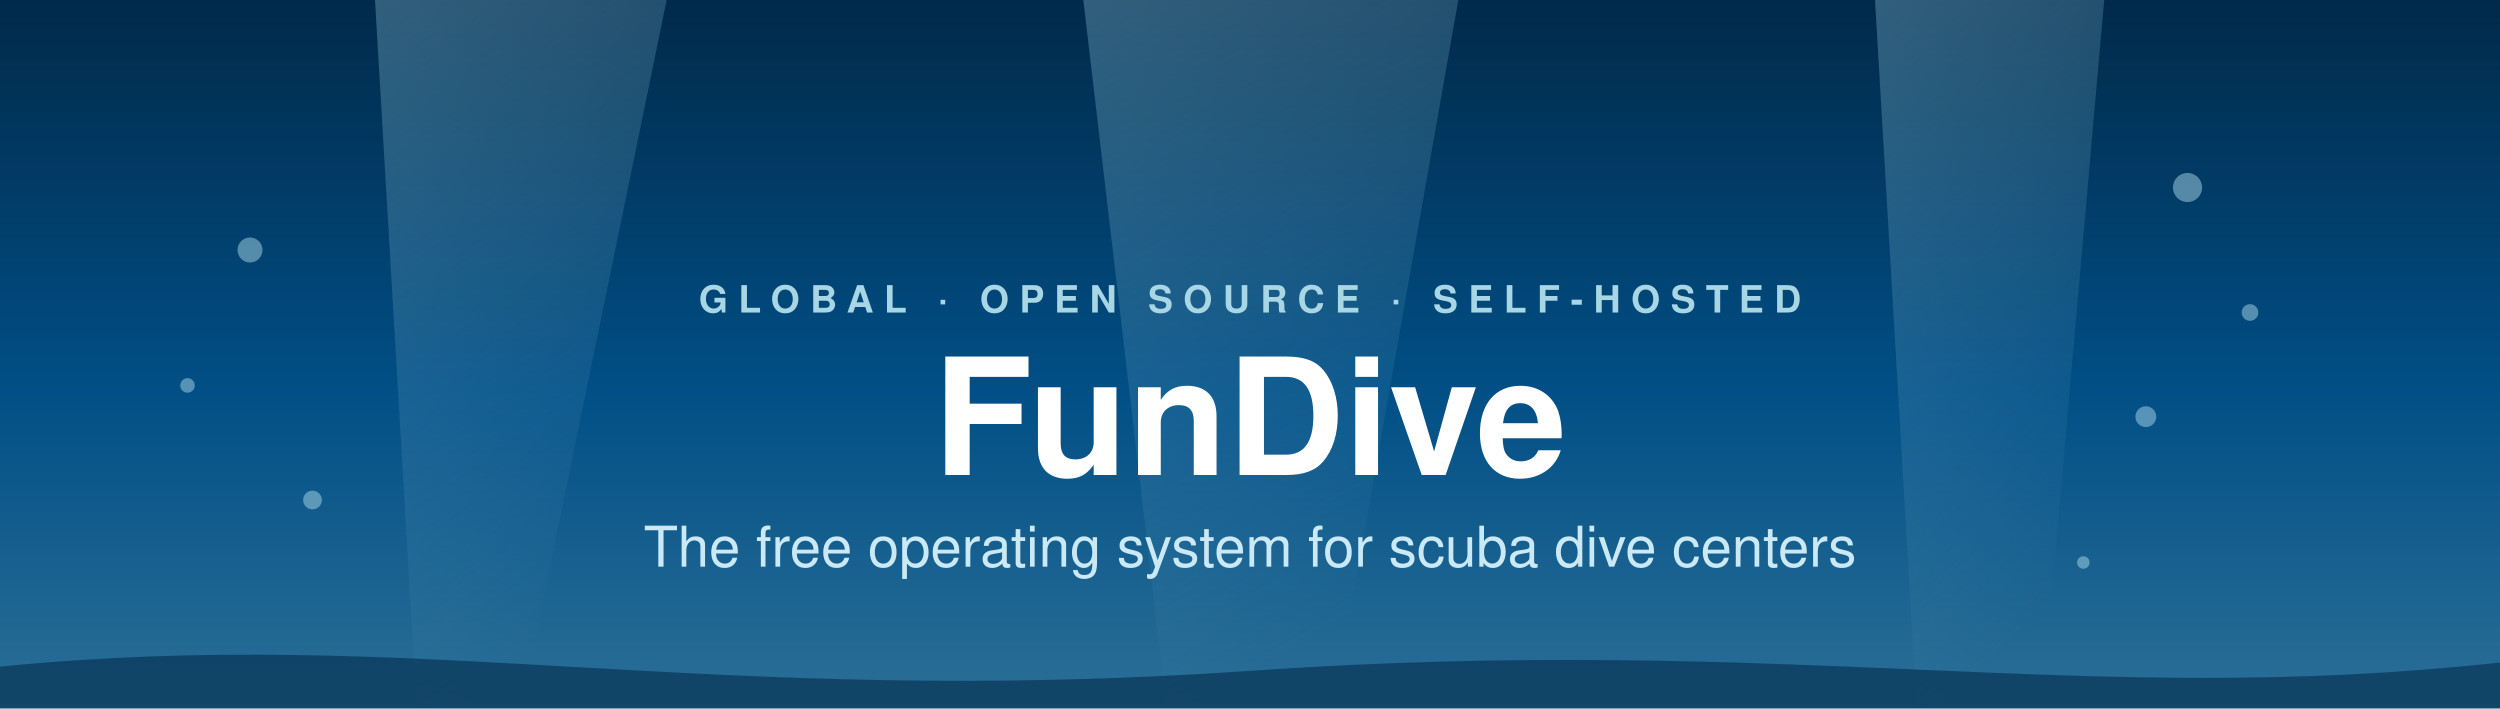
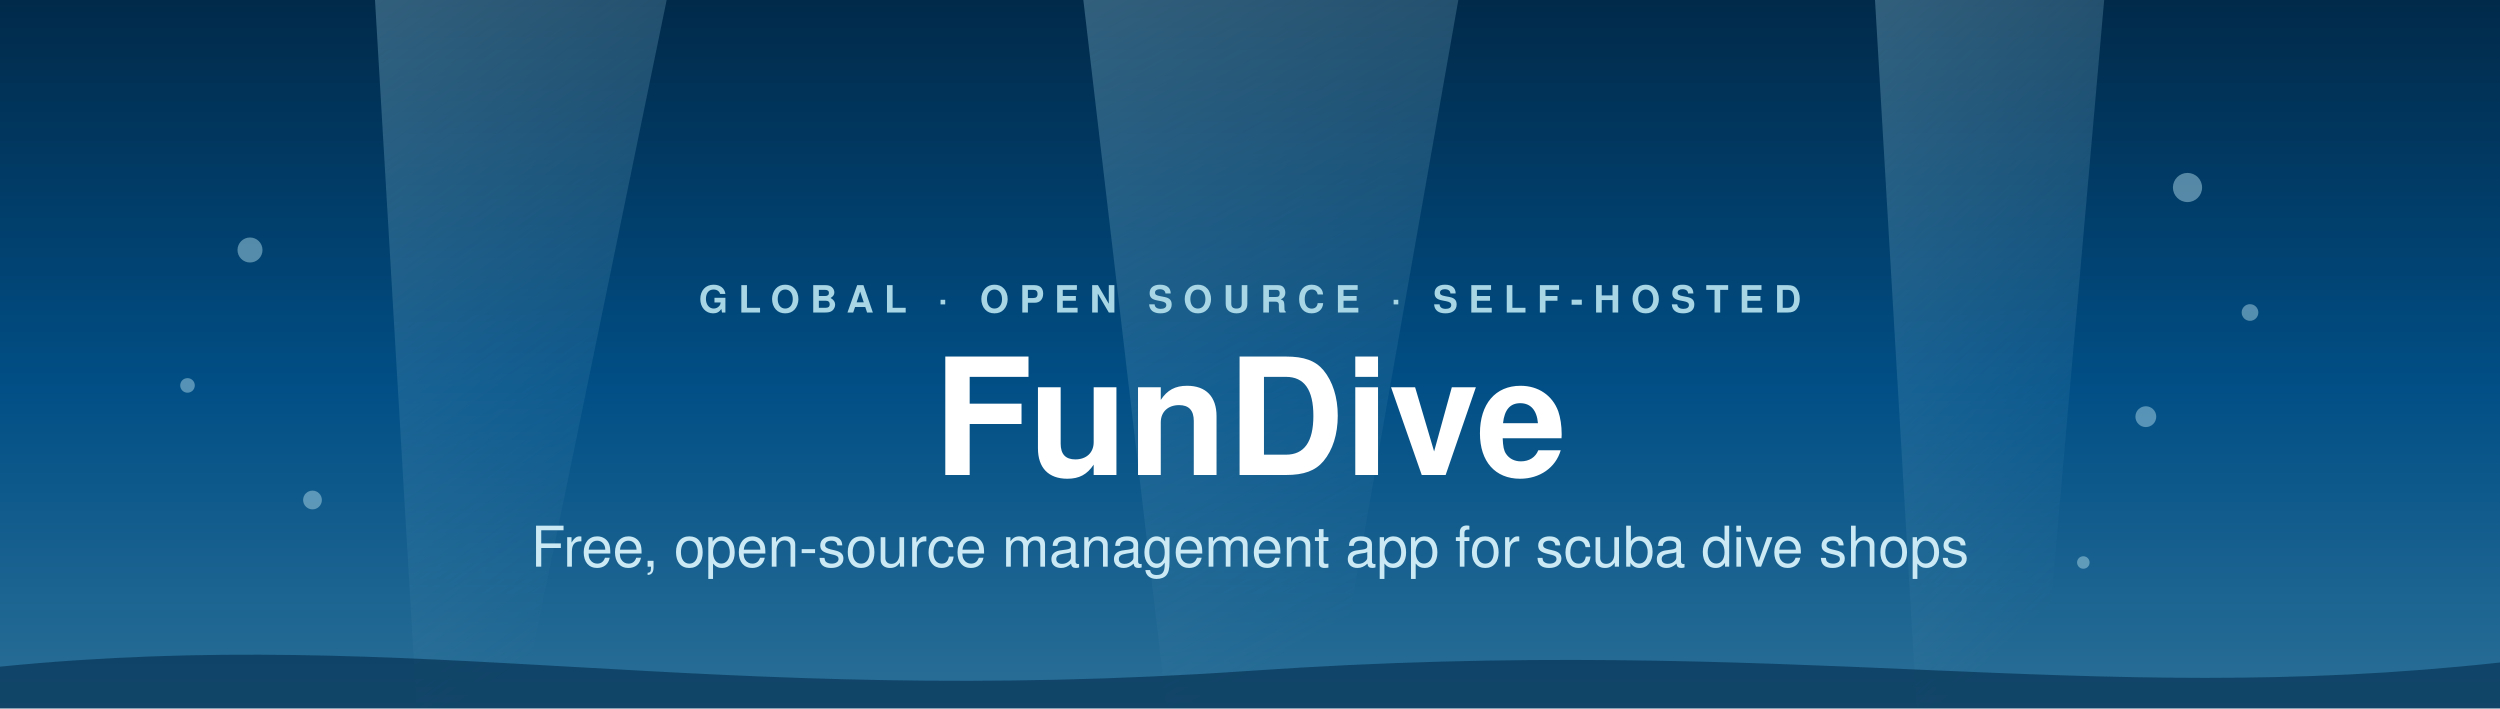
- <svg xmlns="http://www.w3.org/2000/svg" viewBox="0 0 1200 340" width="1200" height="340" role="img" aria-label="FunDive — open-source software for scuba dive centers">
+ <svg xmlns="http://www.w3.org/2000/svg" viewBox="0 0 1200 340" width="1200" height="340" role="img" aria-label="FunDive — free, open-source management app for scuba dive shops">
  <defs>
    <linearGradient id="sea" x1="0" y1="0" x2="0" y2="1">
      <stop offset="0" stop-color="#012a4a" />
      <stop offset="0.55" stop-color="#014f86" />
      <stop offset="1" stop-color="#2a6f97" />
    </linearGradient>
    <linearGradient id="ray" x1="0" y1="0" x2="0.3" y2="1">
      <stop offset="0" stop-color="#89c2d9" stop-opacity="0.35" />
      <stop offset="1" stop-color="#89c2d9" stop-opacity="0" />
    </linearGradient>
    <style>
      .title { font: 700 78px "Segoe UI", Helvetica, Arial, sans-serif; }
      .tag   { font: 400 27px "Segoe UI", Helvetica, Arial, sans-serif; }
      .kick  { font: 600 18px "Segoe UI", Helvetica, Arial, sans-serif; letter-spacing: 5px; }
    </style>
  </defs>
  <rect width="1200" height="340" fill="url(#sea)" />
  <polygon points="180,0 320,0 250,340 200,340" fill="url(#ray)" />
  <polygon points="520,0 700,0 640,340 560,340" fill="url(#ray)" />
  <polygon points="900,0 1010,0 980,340 920,340" fill="url(#ray)" />
  <g fill="#a9d6e5" opacity="0.5">
    <circle cx="1050" cy="90" r="7" />
    <circle cx="1080" cy="150" r="4" />
    <circle cx="1030" cy="200" r="5" />
    <circle cx="120" cy="120" r="6" />
    <circle cx="90" cy="185" r="3.5" />
    <circle cx="150" cy="240" r="4.5" />
    <circle cx="1000" cy="270" r="3" />
  </g>
  <text x="600" y="150" text-anchor="middle" class="kick" fill="#a9d6e5">GLOBAL · OPEN SOURCE · SELF-HOSTED</text>
  <text x="600" y="228" text-anchor="middle" class="title" fill="#ffffff">FunDive</text>
-   <text x="600" y="272" text-anchor="middle" class="tag" fill="#cae9f5">The free operating system for scuba dive centers</text>
+   <text x="600" y="272" text-anchor="middle" class="tag" fill="#cae9f5">Free, open-source management app for scuba dive shops</text>
  <path d="M0,320 C200,300 340,340 600,322 C860,304 1000,340 1200,318 L1200,340 L0,340 Z" fill="#012a4a" opacity="0.6" />
</svg>
